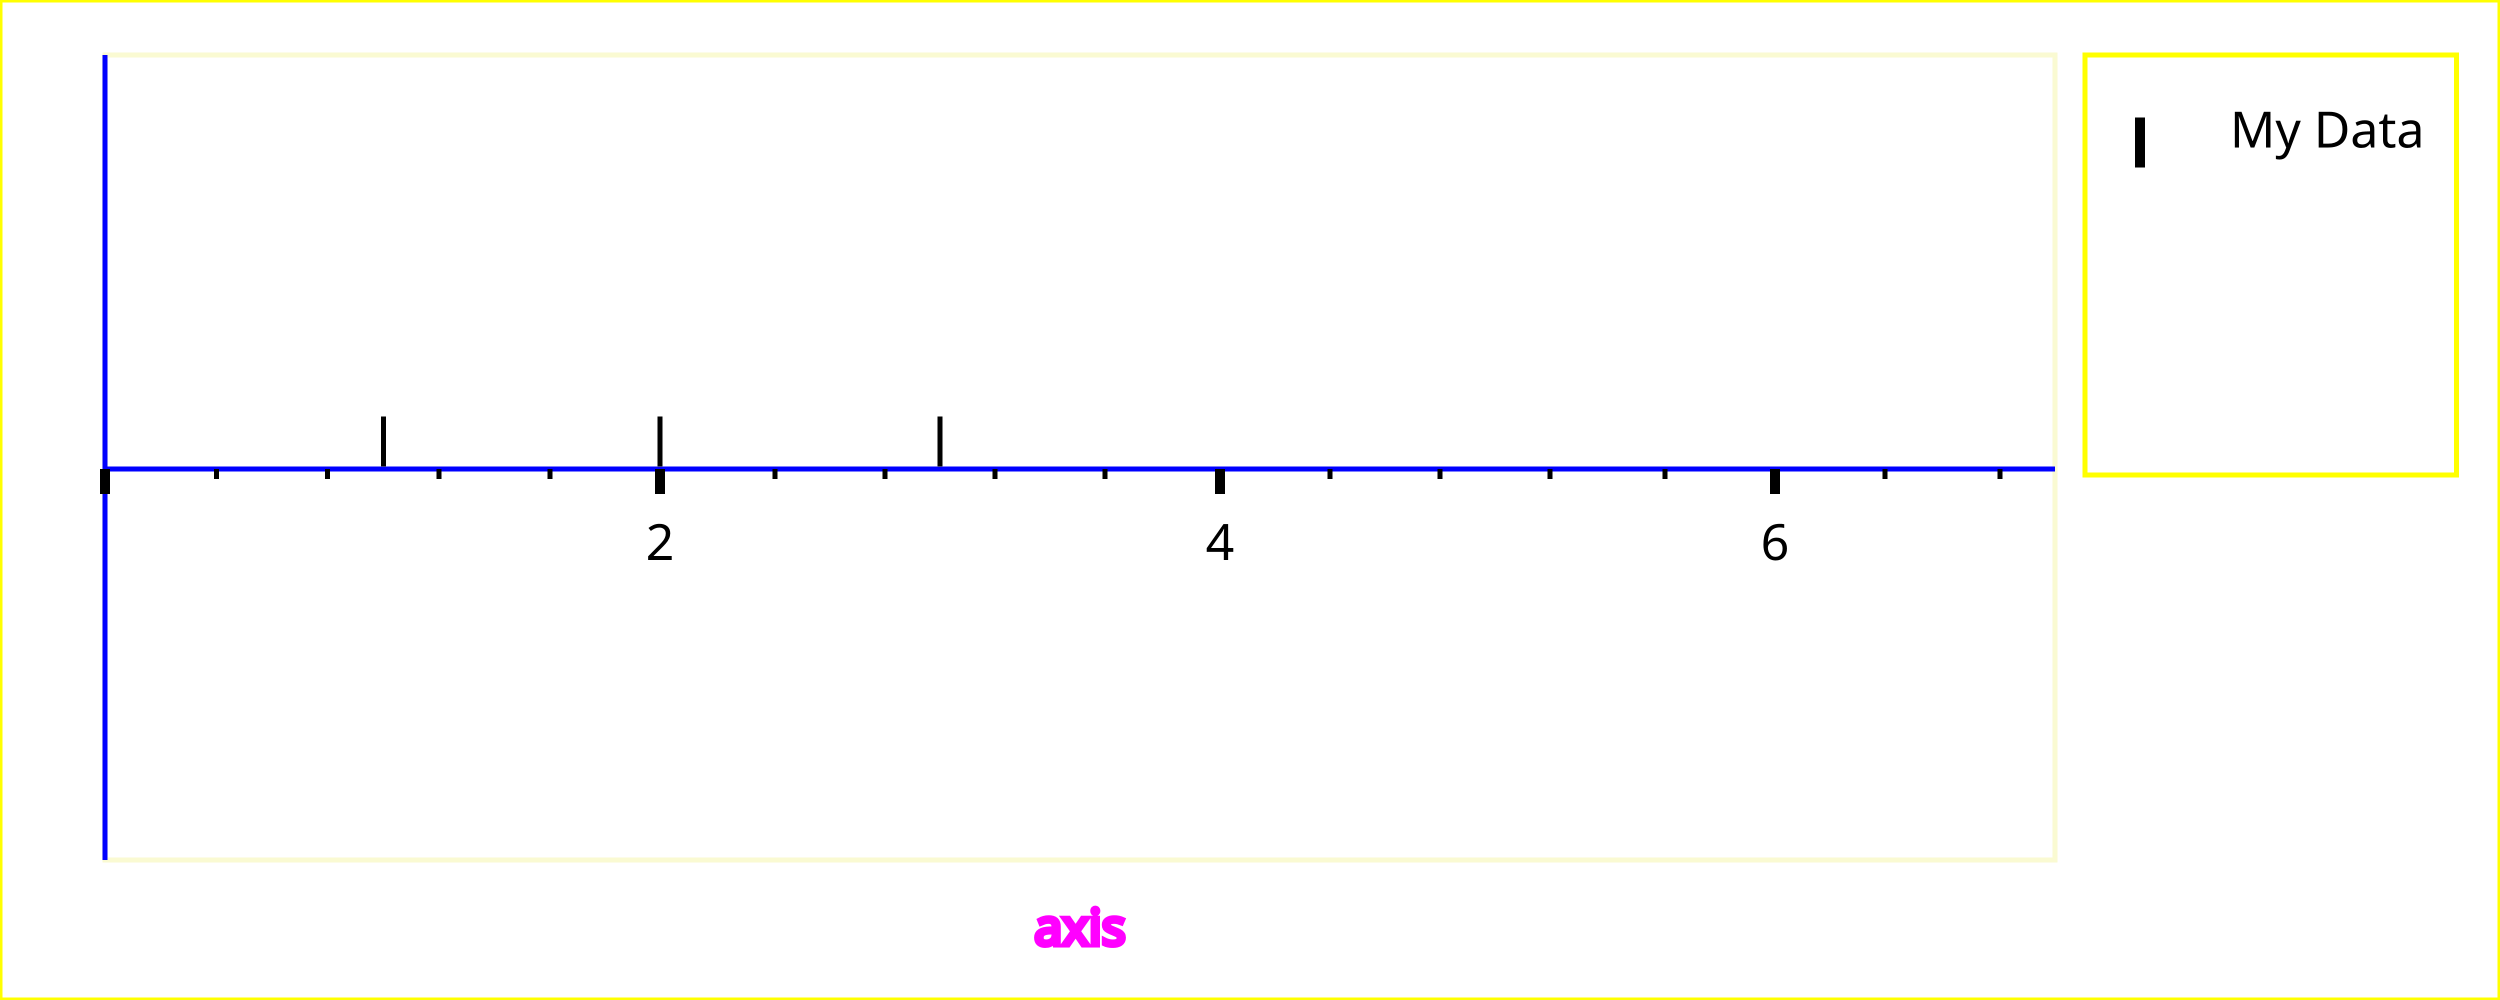
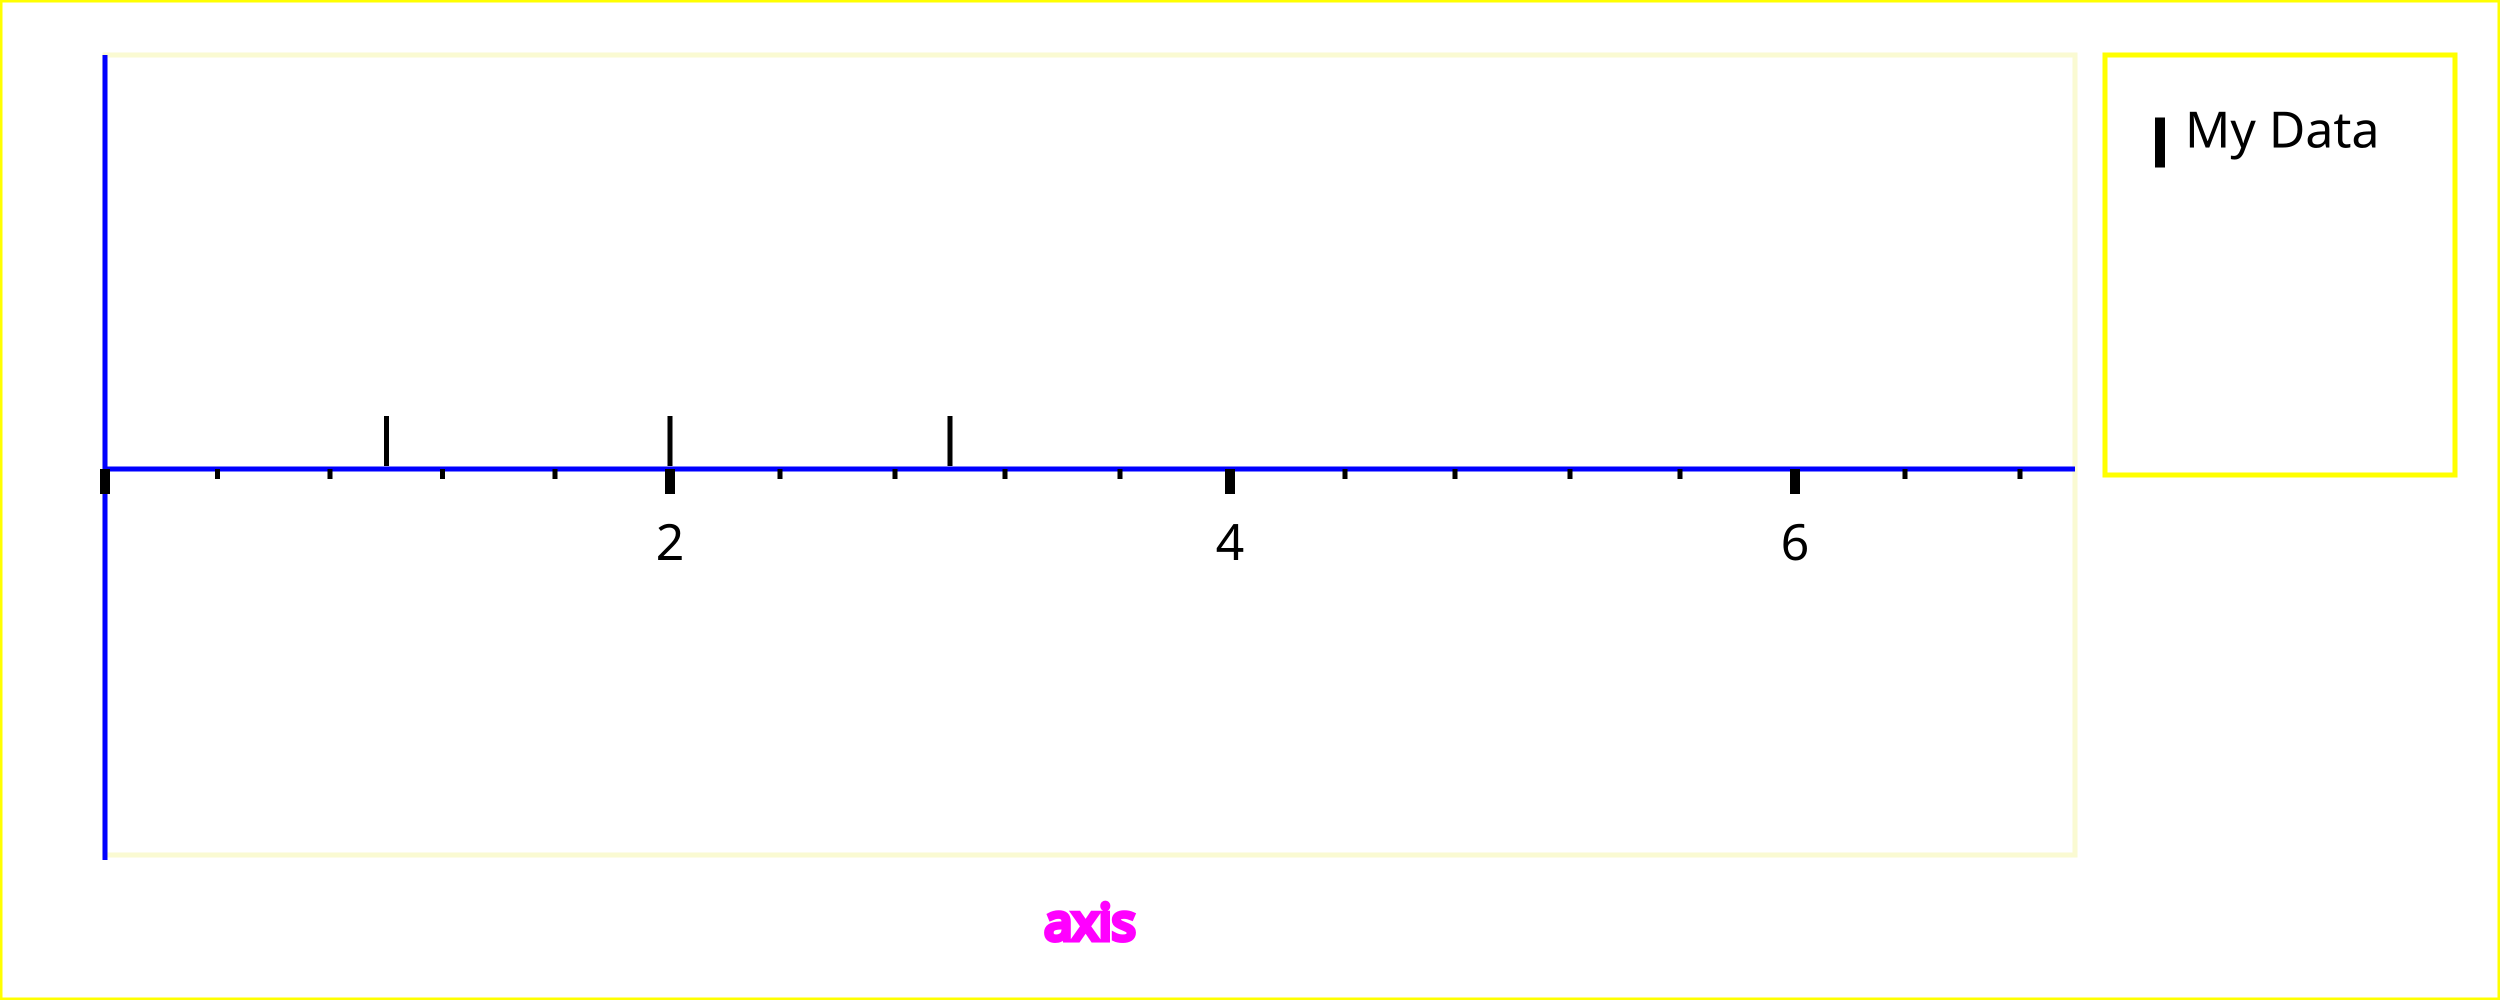
<svg xmlns="http://www.w3.org/2000/svg" width="500" height="200" version="1.1">
  <g id="imageBackground" stroke="rgb(255,255,0)" fill="rgb(255,255,255)" stroke-width="1">
    <rect x="0" y="0" width="500" height="200" />
  </g>
  <g id="plotBackground" stroke="rgb(250,250,210)" fill="rgb(255,255,255)" stroke-width="1">
-     <rect x="21" y="11" width="390" height="161" />
+     <rect x="21" y="11" width="394" height="160" />
  </g>
  <g id="xMinorGrid" stroke="rgb(200,220,255)" stroke-width="0.5" />
  <g id="xMajorGrid" stroke="rgb(200,220,255)" stroke-width="1" />
  <g id="xAxis" stroke="rgb(0,0,255)" stroke-width="1">
    <line x1="21" y1="11" x2="21" y2="172" />
-     <line x1="21" y1="93.8" x2="411" y2="93.8" />
+     <line x1="21" y1="93.8" x2="415" y2="93.8" />
  </g>
  <g id="xMinorTicks" stroke="rgb(0,0,0)" stroke-width="1">
-     <path d="M43.3,93.8 L43.3,95.8 M65.5,93.8 L65.5,95.8 M87.8,93.8 L87.8,95.8 M110,93.8 L110,95.8 M155,93.8 L155,95.8 M177,93.8 L177,95.8 M199,93.8 L199,95.8 M221,93.8 L221,95.8 M266,93.8 L266,95.8 M288,93.8 L288,95.8 M310,93.8 L310,95.8 M333,93.8 L333,95.8 M377,93.8 L377,95.8 M400,93.8 L400,95.8 " fill="none" />
+     <path d="M43.5,93.8 L43.5,95.8 M66,93.8 L66,95.8 M88.5,93.8 L88.5,95.8 M111,93.8 L111,95.8 M156,93.8 L156,95.8 M179,93.8 L179,95.8 M201,93.8 L201,95.8 M224,93.8 L224,95.8 M269,93.8 L269,95.8 M291,93.8 L291,95.8 M314,93.8 L314,95.8 M336,93.8 L336,95.8 M381,93.8 L381,95.8 M404,93.8 L404,95.8 " fill="none" />
  </g>
  <g id="xMajorTicks" stroke="rgb(0,0,0)" stroke-width="2">
-     <path d="M21,93.8 L21,98.8 M132,93.8 L132,98.8 M244,93.8 L244,98.8 M355,93.8 L355,98.8 M21,93.8 L21,98.8 " fill="none" />
+     <path d="M21,93.8 L21,98.8 M134,93.8 L134,98.8 M246,93.8 L246,98.8 M359,93.8 L359,98.8 M21,93.8 L21,98.8 " fill="none" />
  </g>
  <g id="xTicksValues">
-     <text x="132" y="112" text-anchor="middle" font-size="10" font-family="Verdana">2</text>
-     <text x="244" y="112" text-anchor="middle" font-size="10" font-family="Verdana">4</text>
-     <text x="355" y="112" text-anchor="middle" font-size="10" font-family="Verdana">6</text>
+     <text x="134" y="112" text-anchor="middle" font-size="10" font-family="Verdana">2</text>
+     <text x="246" y="112" text-anchor="middle" font-size="10" font-family="Verdana">4</text>
+     <text x="359" y="112" text-anchor="middle" font-size="10" font-family="Verdana">6</text>
  </g>
  <g id="xLabel" stroke="rgb(255,0,255)" fill="rgb(255,0,255)">
-     <text x="216" y="189" text-anchor="middle" font-size="10" font-family="Verdana">axis</text>
+     <text x="218" y="188" text-anchor="middle" font-size="10" font-family="Verdana">axis</text>
  </g>
  <g id="plotPoints">
    <g stroke="rgb(0,0,0)">
-       <line x1="76.7" y1="93.3" x2="76.7" y2="83.3" />
-       <line x1="132" y1="93.3" x2="132" y2="83.3" />
-       <line x1="188" y1="93.3" x2="188" y2="83.3" />
+       <line x1="77.3" y1="93.2" x2="77.3" y2="83.2" />
+       <line x1="134" y1="93.2" x2="134" y2="83.2" />
+       <line x1="190" y1="93.2" x2="190" y2="83.2" />
    </g>
  </g>
  <g id="legendBackground" stroke="rgb(255,255,0)" fill="rgb(255,255,255)" stroke-width="1">
-     <rect x="417" y="11" width="74.3" height="84" />
+     <rect x="421" y="11" width="70" height="84" />
  </g>
  <g id="legendPoints">
    <g stroke="rgb(0,0,0)" stroke-width="2">
-       <line x1="428" y1="33.5" x2="428" y2="23.5" />
+       <line x1="432" y1="33.5" x2="432" y2="23.5" />
    </g>
  </g>
  <g id="legendText">
-     <text x="446" y="29.5" font-size="10" font-family="Verdana">My Data</text>
+     <text x="437" y="29.5" font-size="10" font-family="Verdana">My Data</text>
  </g>
  <g id="title">
    <text x="250" y="22.5" text-anchor="middle" font-size="18" font-family="Verdana" />
  </g>
</svg>
